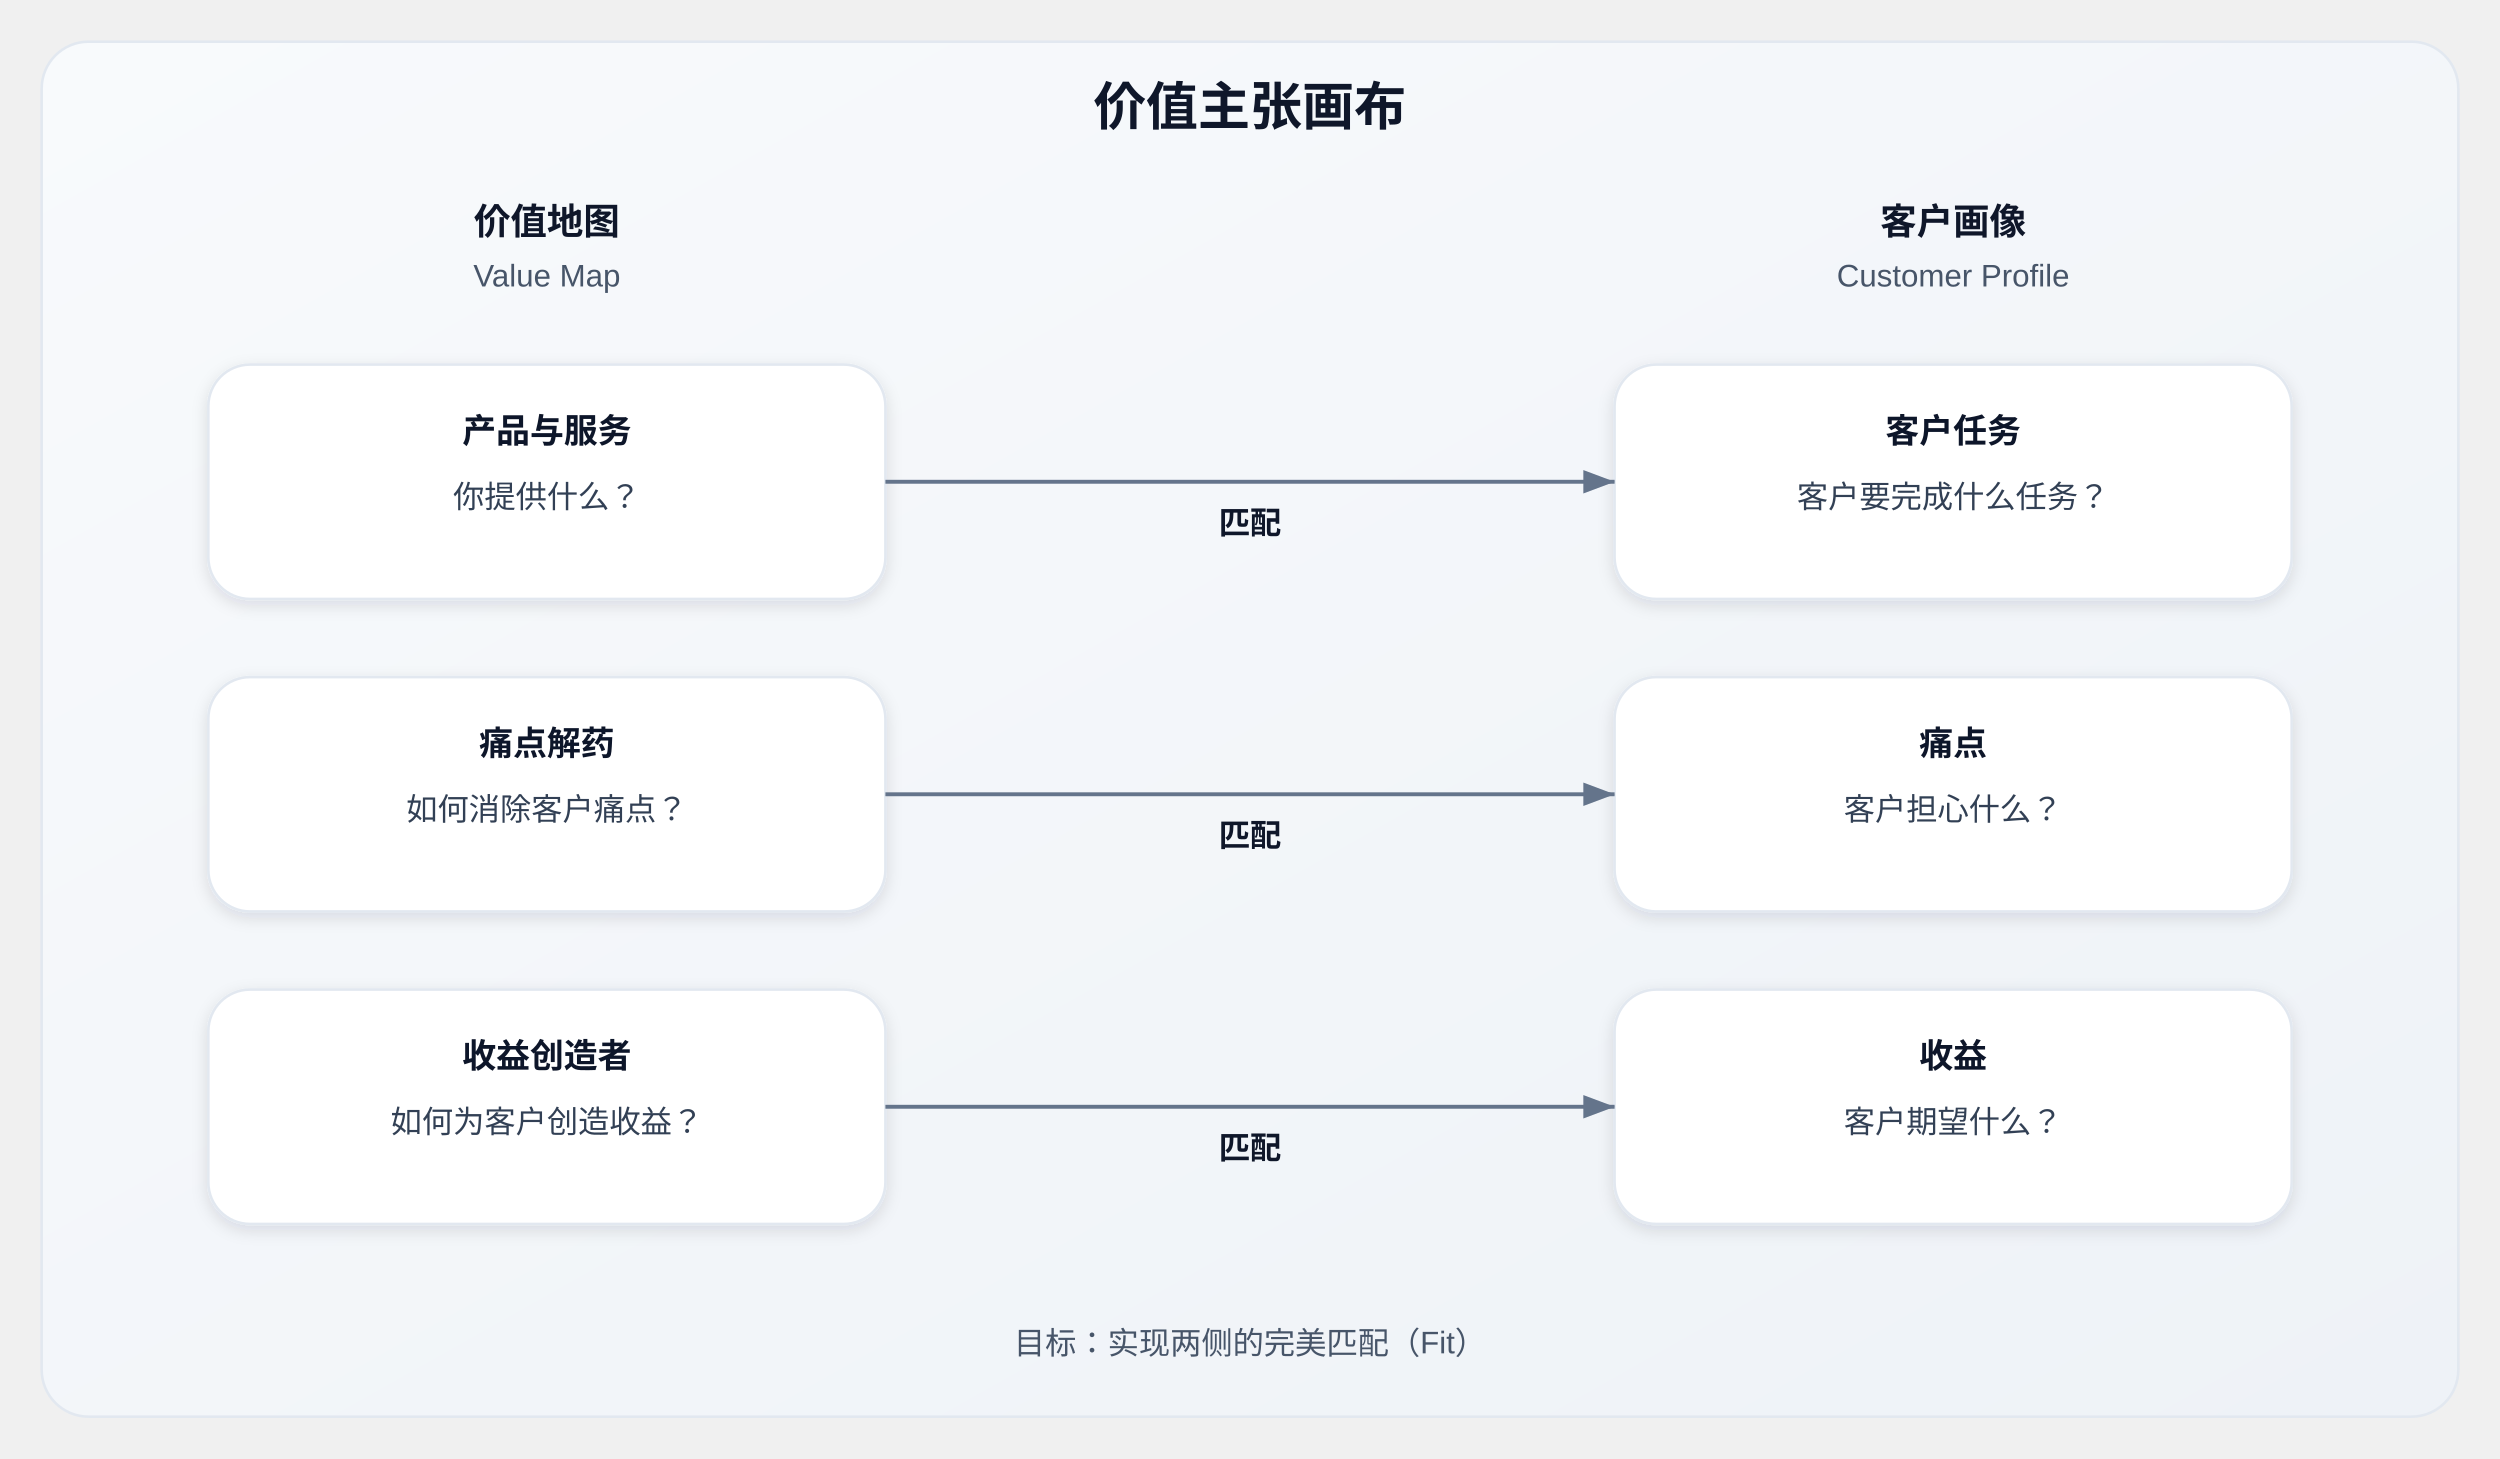
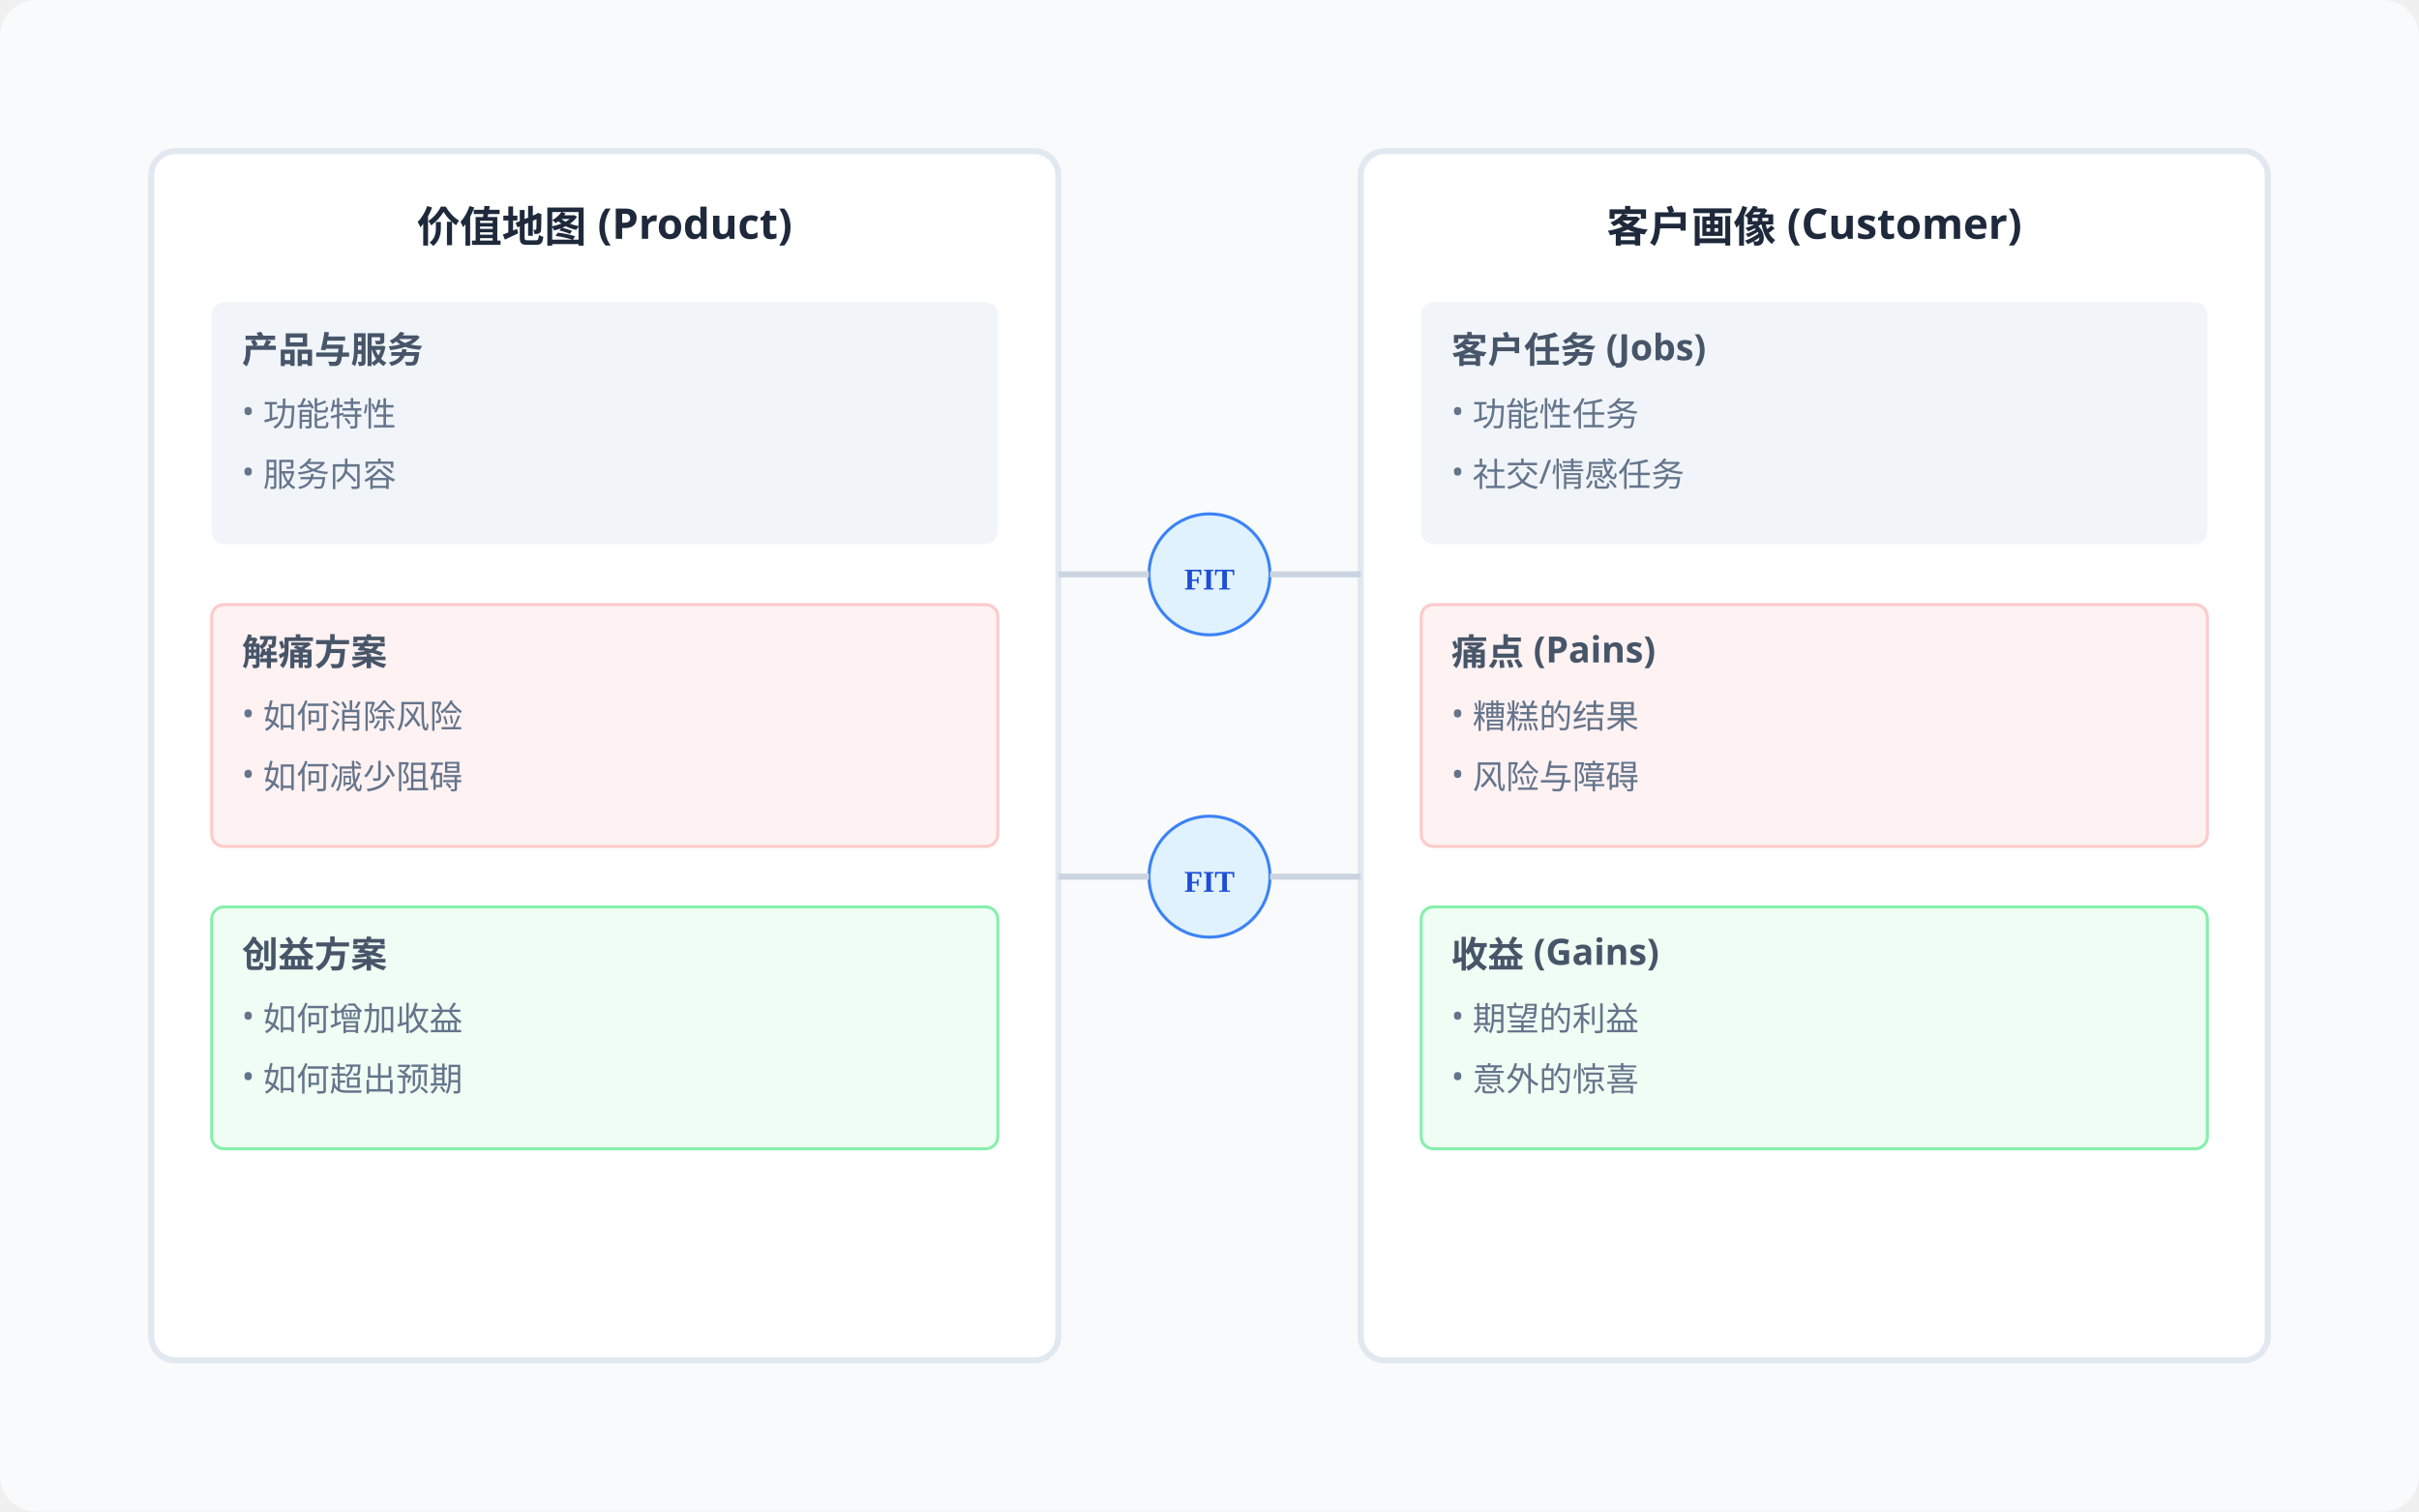
- <svg xmlns="http://www.w3.org/2000/svg" width="960" height="560" viewBox="0 0 960 560" role="img" aria-labelledby="vp-canvas-title vp-canvas-desc">
+ <svg xmlns="http://www.w3.org/2000/svg" width="800" height="500" viewBox="0 0 800 500">
  <defs>
-     <linearGradient id="vp-canvas-bg" x1="0" y1="0" x2="1" y2="1">
-       <stop offset="0%" stop-color="#F8FAFC" />
-       <stop offset="100%" stop-color="#EEF2F7" />
-     </linearGradient>
-     <filter id="vp-canvas-shadow" x="-10%" y="-10%" width="120%" height="120%">
-       <feDropShadow dx="0" dy="2" stdDeviation="3" flood-color="#0F172A" flood-opacity="0.12" />
-     </filter>
-     <marker id="vp-canvas-arrow" markerWidth="10" markerHeight="10" refX="8" refY="3" orient="auto" markerUnits="strokeWidth">
-       <path d="M0,0 L8,3 L0,6 Z" fill="#64748B" />
-     </marker>
    <style>
-       .title { font: 700 20px/1.2 "Noto Sans SC", "PingFang SC", "Microsoft YaHei", Arial, sans-serif; fill: #0F172A; }
-       .section { font: 700 14px/1.2 "Noto Sans SC", "PingFang SC", "Microsoft YaHei", Arial, sans-serif; fill: #0F172A; }
-       .subtitle { font: 12px/1.3 "Noto Sans SC", "PingFang SC", "Microsoft YaHei", Arial, sans-serif; fill: #475569; }
-       .card-title { font: 700 13px/1.2 "Noto Sans SC", "PingFang SC", "Microsoft YaHei", Arial, sans-serif; fill: #0F172A; }
-       .card-sub { font: 12px/1.3 "Noto Sans SC", "PingFang SC", "Microsoft YaHei", Arial, sans-serif; fill: #334155; }
-       .fit { font: 700 12px/1 "Noto Sans SC", "PingFang SC", "Microsoft YaHei", Arial, sans-serif; fill: #0F172A; }
-       .line { stroke: #64748B; stroke-width: 1.5; fill: none; }
+       .container { fill: #FFFFFF; stroke: #E2E8F0; stroke-width: 2; rx: 8; }
+       .header { font-family: system-ui, sans-serif; font-weight: 700; font-size: 14px; text-anchor: middle; fill: #1E293B; }
+       .sub-head { font-family: system-ui, sans-serif; font-weight: 600; font-size: 12px; fill: #475569; }
+       .item { font-family: system-ui, sans-serif; font-size: 11px; fill: #64748B; }
+       .fit-icon { fill: #E0F2FE; stroke: #3B82F6; }
    </style>
  </defs>
-   <rect x="16" y="16" width="928" height="528" rx="18" fill="url(#vp-canvas-bg)" stroke="#E2E8F0" />
-   <text x="480" y="48" text-anchor="middle" class="title">价值主张画布</text>
-   <text x="210" y="90" text-anchor="middle" class="section">价值地图</text>
-   <text x="210" y="110" text-anchor="middle" class="subtitle">Value Map</text>
-   <text x="750" y="90" text-anchor="middle" class="section">客户画像</text>
-   <text x="750" y="110" text-anchor="middle" class="subtitle">Customer Profile</text>
-   <g filter="url(#vp-canvas-shadow)">
-     <rect x="80" y="140" width="260" height="90" rx="16" fill="#FFFFFF" stroke="#E2E8F0" />
-     <text x="210" y="170" text-anchor="middle" class="card-title">产品与服务</text>
-     <text x="210" y="195" text-anchor="middle" class="card-sub">你提供什么？</text>
+   <rect width="800" height="500" fill="#F8FAFC" rx="12" />
+   <g transform="translate(50, 50)">
+     <rect x="0" y="0" width="300" height="400" class="container" />
+     <text x="150" y="30" class="header">价值地图 (Product)</text>
+     <rect x="20" y="50" width="260" height="80" rx="4" fill="#F1F5F9" />
+     <text x="30" y="70" class="sub-head">产品与服务</text>
+     <text x="30" y="90" class="item">• 功能特性</text>
+     <text x="30" y="110" class="item">• 服务内容</text>
+     <rect x="20" y="150" width="260" height="80" rx="4" fill="#FEF2F2" stroke="#FECACA" />
+     <text x="30" y="170" class="sub-head" fill="#B91C1C">解痛方案</text>
+     <text x="30" y="190" class="item" fill="#B91C1C">• 如何消除风险</text>
+     <text x="30" y="210" class="item" fill="#B91C1C">• 如何减少阻碍</text>
+     <rect x="20" y="250" width="260" height="80" rx="4" fill="#F0FDF4" stroke="#86EFAC" />
+     <text x="30" y="270" class="sub-head" fill="#15803D">创益方案</text>
+     <text x="30" y="290" class="item" fill="#15803D">• 如何增加收益</text>
+     <text x="30" y="310" class="item" fill="#15803D">• 如何超出预期</text>
  </g>
-   <g filter="url(#vp-canvas-shadow)">
-     <rect x="620" y="140" width="260" height="90" rx="16" fill="#FFFFFF" stroke="#E2E8F0" />
-     <text x="750" y="170" text-anchor="middle" class="card-title">客户任务</text>
-     <text x="750" y="195" text-anchor="middle" class="card-sub">客户要完成什么任务？</text>
+   <g transform="translate(450, 50)">
+     <rect x="0" y="0" width="300" height="400" class="container" />
+     <text x="150" y="30" class="header">客户画像 (Customer)</text>
+     <rect x="20" y="50" width="260" height="80" rx="4" fill="#F1F5F9" />
+     <text x="30" y="70" class="sub-head">客户任务 (Jobs)</text>
+     <text x="30" y="90" class="item">• 功能性任务</text>
+     <text x="30" y="110" class="item">• 社交/情感任务</text>
+     <rect x="20" y="150" width="260" height="80" rx="4" fill="#FEF2F2" stroke="#FECACA" />
+     <text x="30" y="170" class="sub-head" fill="#B91C1C">痛点 (Pains)</text>
+     <text x="30" y="190" class="item" fill="#B91C1C">• 糟糕的结果</text>
+     <text x="30" y="210" class="item" fill="#B91C1C">• 风险与障碍</text>
+     <rect x="20" y="250" width="260" height="80" rx="4" fill="#F0FDF4" stroke="#86EFAC" />
+     <text x="30" y="270" class="sub-head" fill="#15803D">收益 (Gains)</text>
+     <text x="30" y="290" class="item" fill="#15803D">• 期望的利益</text>
+     <text x="30" y="310" class="item" fill="#15803D">• 意外的惊喜</text>
  </g>
-   <g filter="url(#vp-canvas-shadow)">
-     <rect x="80" y="260" width="260" height="90" rx="16" fill="#FFFFFF" stroke="#E2E8F0" />
-     <text x="210" y="290" text-anchor="middle" class="card-title">痛点解药</text>
-     <text x="210" y="315" text-anchor="middle" class="card-sub">如何消除客户痛点？</text>
+   <g transform="translate(400, 190)">
+     <circle r="20" class="fit-icon" />
+     <text x="0" y="5" text-anchor="middle" font-size="10" font-weight="bold" fill="#1D4ED8">FIT</text>
  </g>
-   <g filter="url(#vp-canvas-shadow)">
-     <rect x="620" y="260" width="260" height="90" rx="16" fill="#FFFFFF" stroke="#E2E8F0" />
-     <text x="750" y="290" text-anchor="middle" class="card-title">痛点</text>
-     <text x="750" y="315" text-anchor="middle" class="card-sub">客户担心什么？</text>
+   <g transform="translate(400, 290)">
+     <circle r="20" class="fit-icon" />
+     <text x="0" y="5" text-anchor="middle" font-size="10" font-weight="bold" fill="#1D4ED8">FIT</text>
  </g>
-   <g filter="url(#vp-canvas-shadow)">
-     <rect x="80" y="380" width="260" height="90" rx="16" fill="#FFFFFF" stroke="#E2E8F0" />
-     <text x="210" y="410" text-anchor="middle" class="card-title">收益创造者</text>
-     <text x="210" y="435" text-anchor="middle" class="card-sub">如何为客户创造收益？</text>
-   </g>
-   <g filter="url(#vp-canvas-shadow)">
-     <rect x="620" y="380" width="260" height="90" rx="16" fill="#FFFFFF" stroke="#E2E8F0" />
-     <text x="750" y="410" text-anchor="middle" class="card-title">收益</text>
-     <text x="750" y="435" text-anchor="middle" class="card-sub">客户期望什么？</text>
-   </g>
-   <line x1="340" y1="185" x2="620" y2="185" class="line" marker-end="url(#vp-canvas-arrow)" />
-   <line x1="340" y1="305" x2="620" y2="305" class="line" marker-end="url(#vp-canvas-arrow)" />
-   <line x1="340" y1="425" x2="620" y2="425" class="line" marker-end="url(#vp-canvas-arrow)" />
-   <text x="480" y="205" text-anchor="middle" class="fit">匹配</text>
-   <text x="480" y="325" text-anchor="middle" class="fit">匹配</text>
-   <text x="480" y="445" text-anchor="middle" class="fit">匹配</text>
-   <text x="480" y="520" text-anchor="middle" class="subtitle">目标：实现两侧的完美匹配（Fit）</text>
+   <line x1="350" y1="190" x2="380" y2="190" stroke="#CBD5E1" stroke-width="2" />
+   <line x1="420" y1="190" x2="450" y2="190" stroke="#CBD5E1" stroke-width="2" />
+   <line x1="350" y1="290" x2="380" y2="290" stroke="#CBD5E1" stroke-width="2" />
+   <line x1="420" y1="290" x2="450" y2="290" stroke="#CBD5E1" stroke-width="2" />
</svg>
